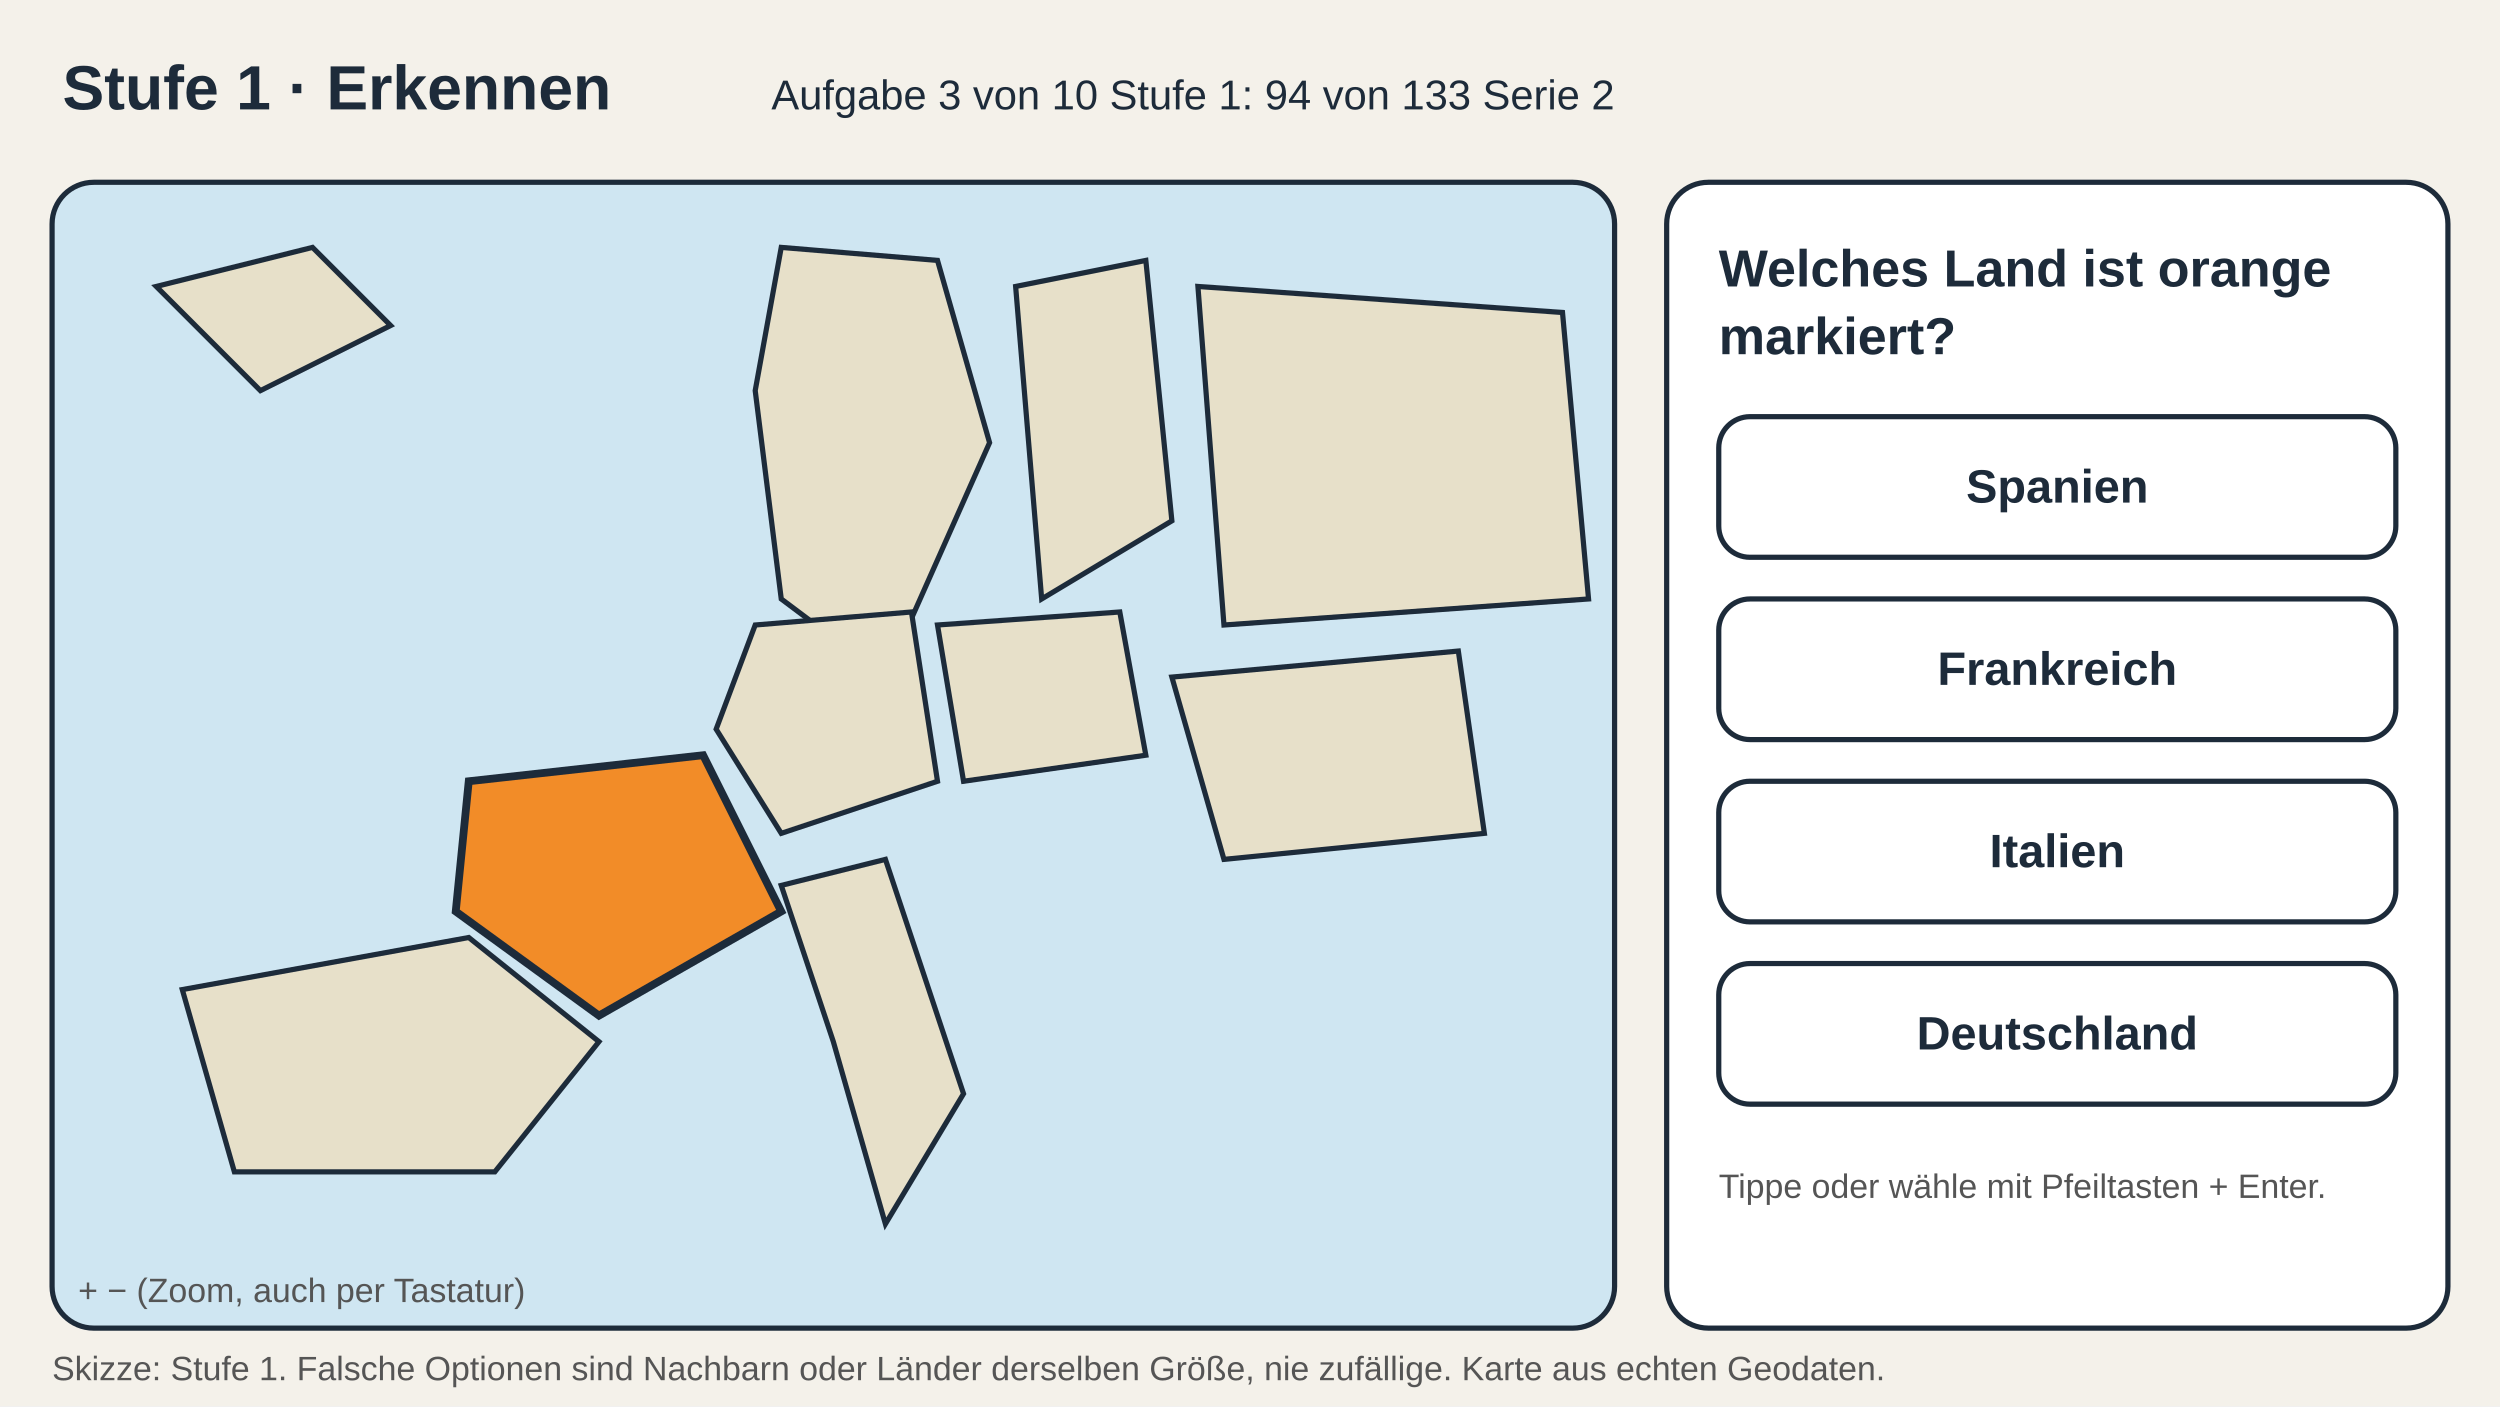
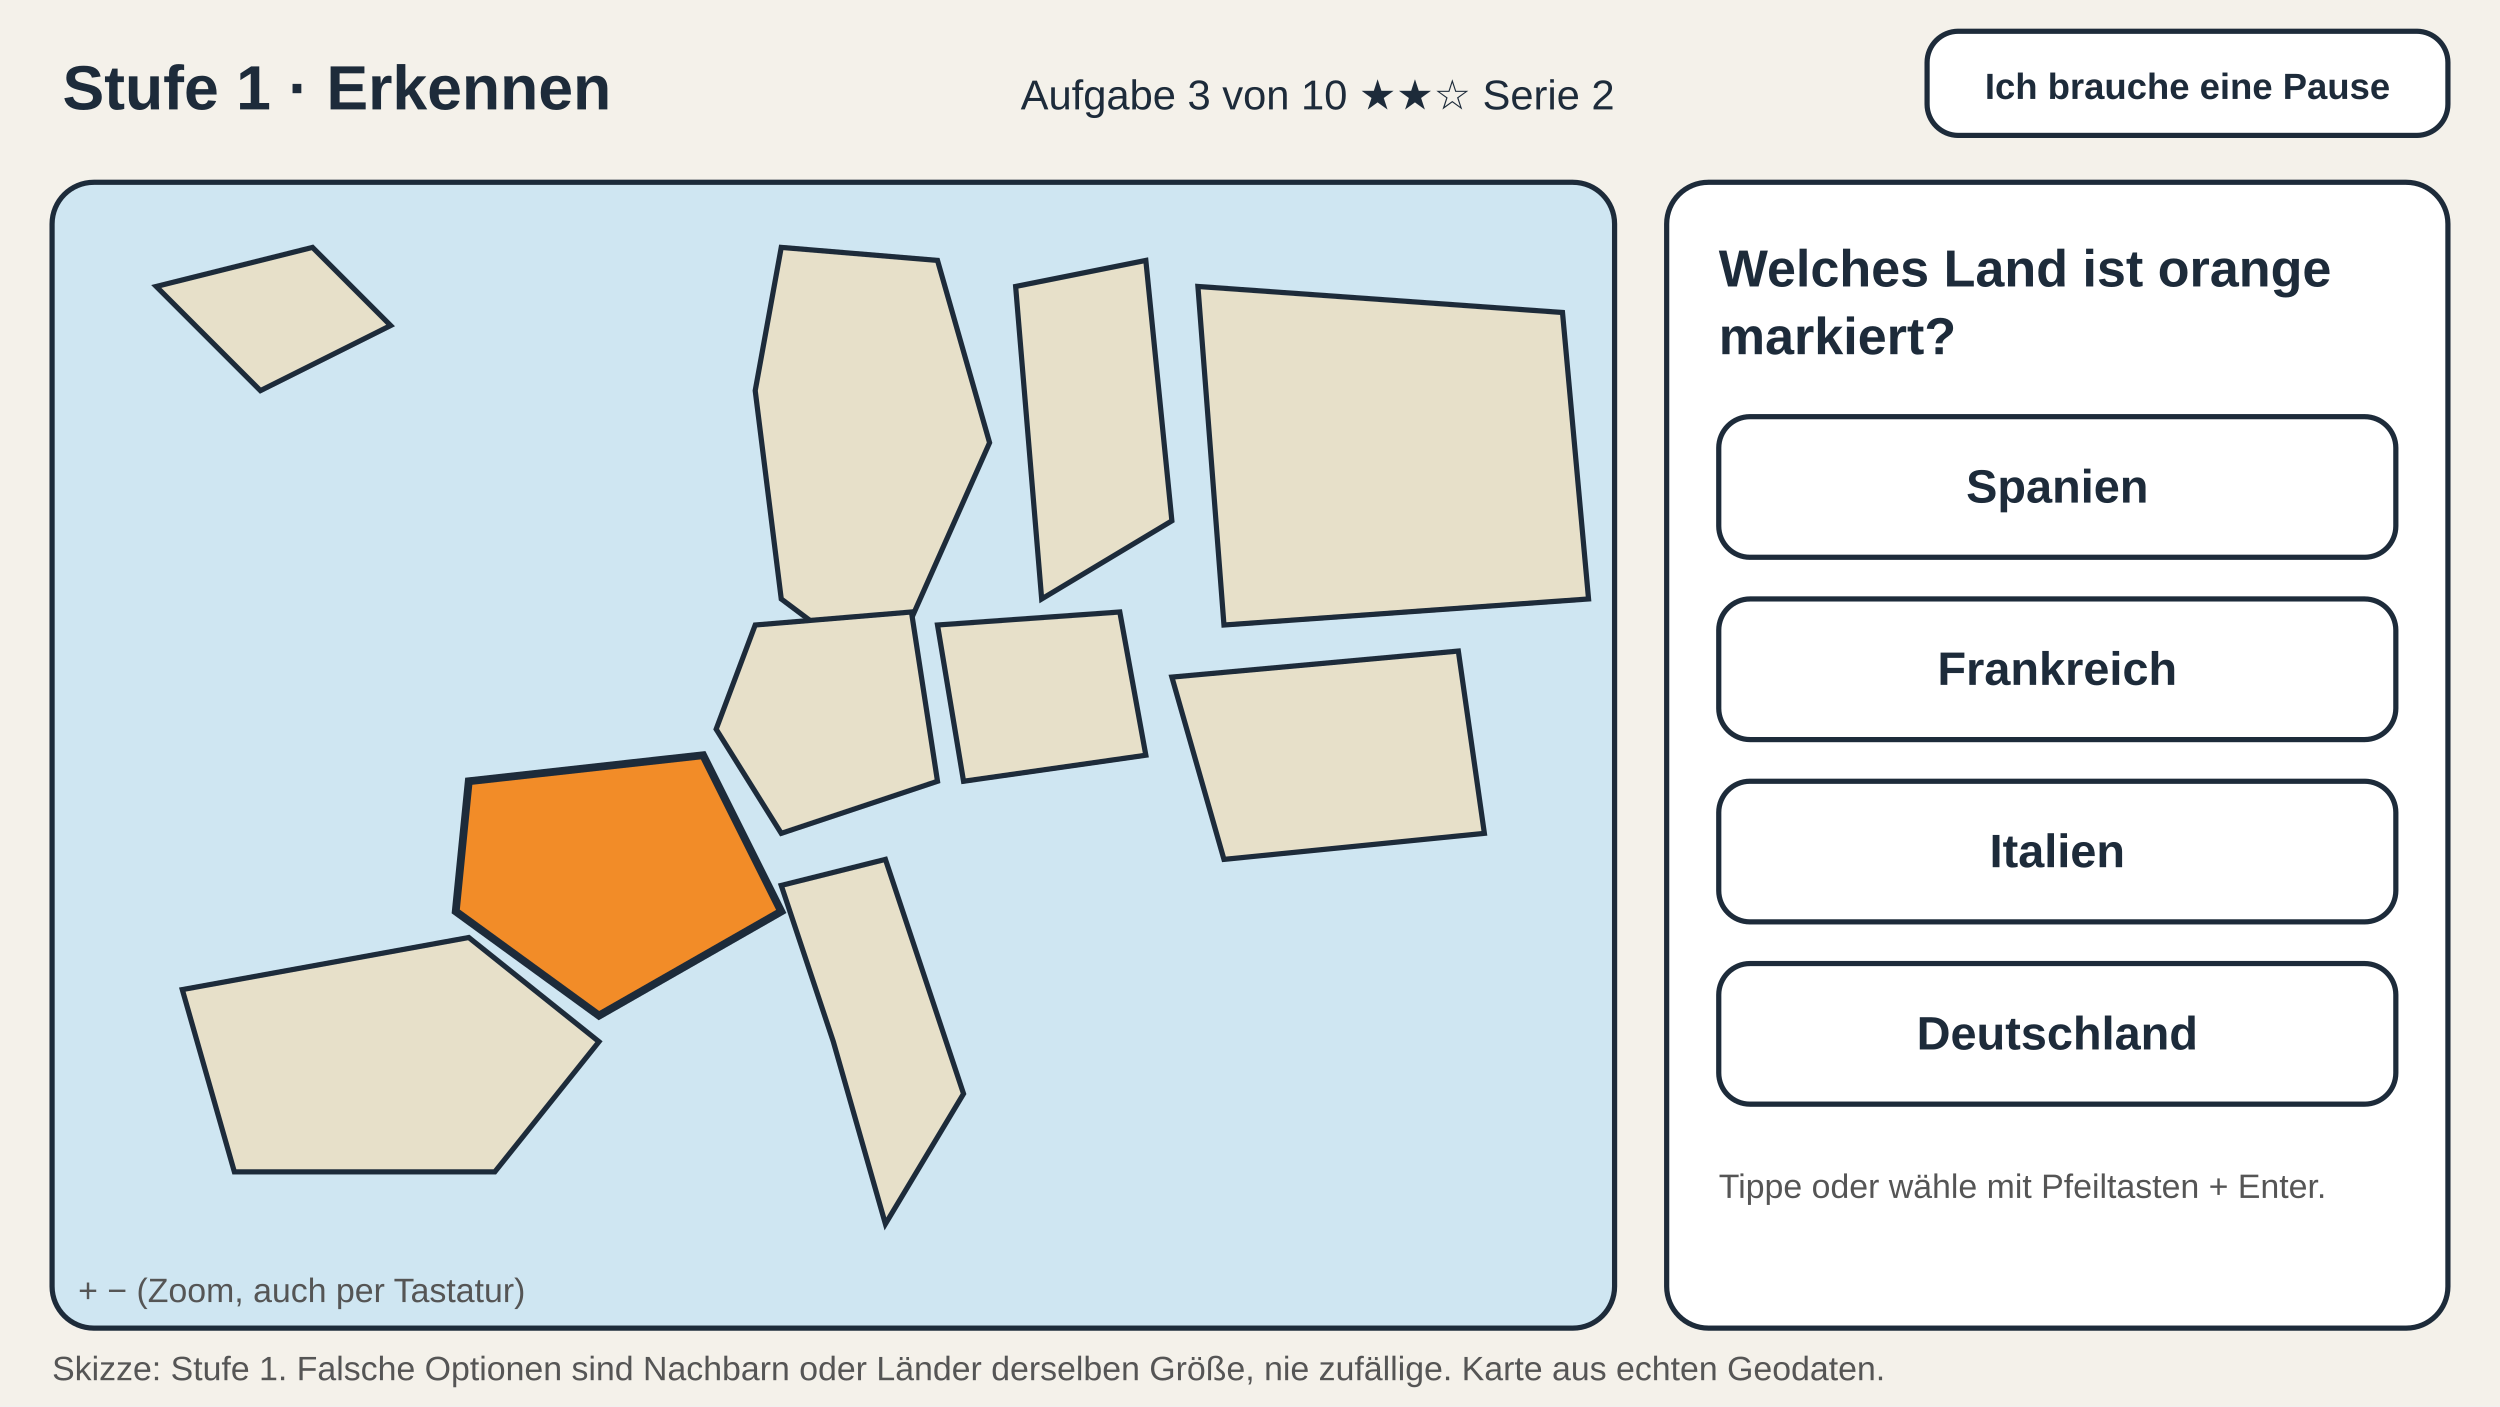
<svg xmlns="http://www.w3.org/2000/svg" viewBox="0 0 960 540" width="960" height="540" font-family="Arial,sans-serif">
  <rect width="960" height="540" fill="#f4f1ea" />
  <text x="24" y="42" font-size="24" font-weight="bold" fill="#1d2b3a" text-anchor="start">Stufe 1 · Erkennen</text>
-   <text x="620" y="42" font-size="16" font-weight="normal" fill="#1d2b3a" text-anchor="end">Aufgabe 3 von 10   Stufe 1: 94 von 133   Serie 2</text>
+   <text x="620" y="42" font-size="16" font-weight="normal" fill="#1d2b3a" text-anchor="end">Aufgabe 3 von 10   ★★☆   Serie 2</text>
+   <rect x="740" y="12" width="200" height="40" rx="12" fill="#fff" stroke="#1d2b3a" stroke-width="2" />
+   <text x="840.0" y="38.0" font-size="14" font-weight="bold" fill="#1d2b3a" text-anchor="middle">Ich brauche eine Pause</text>
  <rect x="20" y="70" width="600" height="440" rx="16" fill="#cfe6f2" stroke="#1d2b3a" stroke-width="2" />
  <polygon points="60,110 120,95 150,125 100,150" fill="#e7e0c9" stroke="#1d2b3a" stroke-width="2" />
  <polygon points="300,95 360,100 380,170 340,260 300,230 290,150" fill="#e7e0c9" stroke="#1d2b3a" stroke-width="2" />
  <polygon points="390,110 440,100 450,200 400,230" fill="#e7e0c9" stroke="#1d2b3a" stroke-width="2" />
  <polygon points="70,380 180,360 230,400 190,450 90,450" fill="#e7e0c9" stroke="#1d2b3a" stroke-width="2" />
  <polygon points="180,300 270,290 300,350 230,390 175,350" fill="#e7e0c9" stroke="#1d2b3a" stroke-width="2" />
  <polygon points="290,240 350,235 360,300 300,320 275,280" fill="#e7e0c9" stroke="#1d2b3a" stroke-width="2" />
  <polygon points="360,240 430,235 440,290 370,300" fill="#e7e0c9" stroke="#1d2b3a" stroke-width="2" />
  <polygon points="300,340 340,330 370,420 340,470 320,400" fill="#e7e0c9" stroke="#1d2b3a" stroke-width="2" />
  <polygon points="450,260 560,250 570,320 470,330" fill="#e7e0c9" stroke="#1d2b3a" stroke-width="2" />
  <polygon points="460,110 600,120 610,230 470,240" fill="#e7e0c9" stroke="#1d2b3a" stroke-width="2" />
  <polygon points="180,300 270,290 300,350 230,390 175,350" fill="#f28c28" stroke="#1d2b3a" stroke-width="3" />
  <text x="30" y="500" font-size="13" font-weight="normal" fill="#555" text-anchor="start">+  −   (Zoom, auch per Tastatur)</text>
  <rect x="640" y="70" width="300" height="440" rx="16" fill="#fff" stroke="#1d2b3a" stroke-width="2" />
  <text x="660" y="110" font-size="20" font-weight="bold" fill="#1d2b3a" text-anchor="start">Welches Land ist orange</text>
  <text x="660" y="136" font-size="20" font-weight="bold" fill="#1d2b3a" text-anchor="start">markiert?</text>
  <rect x="660" y="160" width="260" height="54" rx="12" fill="#fff" stroke="#1d2b3a" stroke-width="2" />
  <text x="790.0" y="193.0" font-size="18" font-weight="bold" fill="#1d2b3a" text-anchor="middle">Spanien</text>
  <rect x="660" y="230" width="260" height="54" rx="12" fill="#fff" stroke="#1d2b3a" stroke-width="2" />
  <text x="790.0" y="263.0" font-size="18" font-weight="bold" fill="#1d2b3a" text-anchor="middle">Frankreich</text>
  <rect x="660" y="300" width="260" height="54" rx="12" fill="#fff" stroke="#1d2b3a" stroke-width="2" />
  <text x="790.0" y="333.0" font-size="18" font-weight="bold" fill="#1d2b3a" text-anchor="middle">Italien</text>
  <rect x="660" y="370" width="260" height="54" rx="12" fill="#fff" stroke="#1d2b3a" stroke-width="2" />
  <text x="790.0" y="403.0" font-size="18" font-weight="bold" fill="#1d2b3a" text-anchor="middle">Deutschland</text>
  <text x="660" y="460" font-size="13" font-weight="normal" fill="#555" text-anchor="start">Tippe oder wähle mit Pfeiltasten + Enter.</text>
  <text x="20" y="530" font-size="13" font-weight="normal" fill="#555" text-anchor="start">Skizze: Stufe 1. Falsche Optionen sind Nachbarn oder Länder derselben Größe, nie zufällige. Karte aus echten Geodaten.</text>
</svg>
